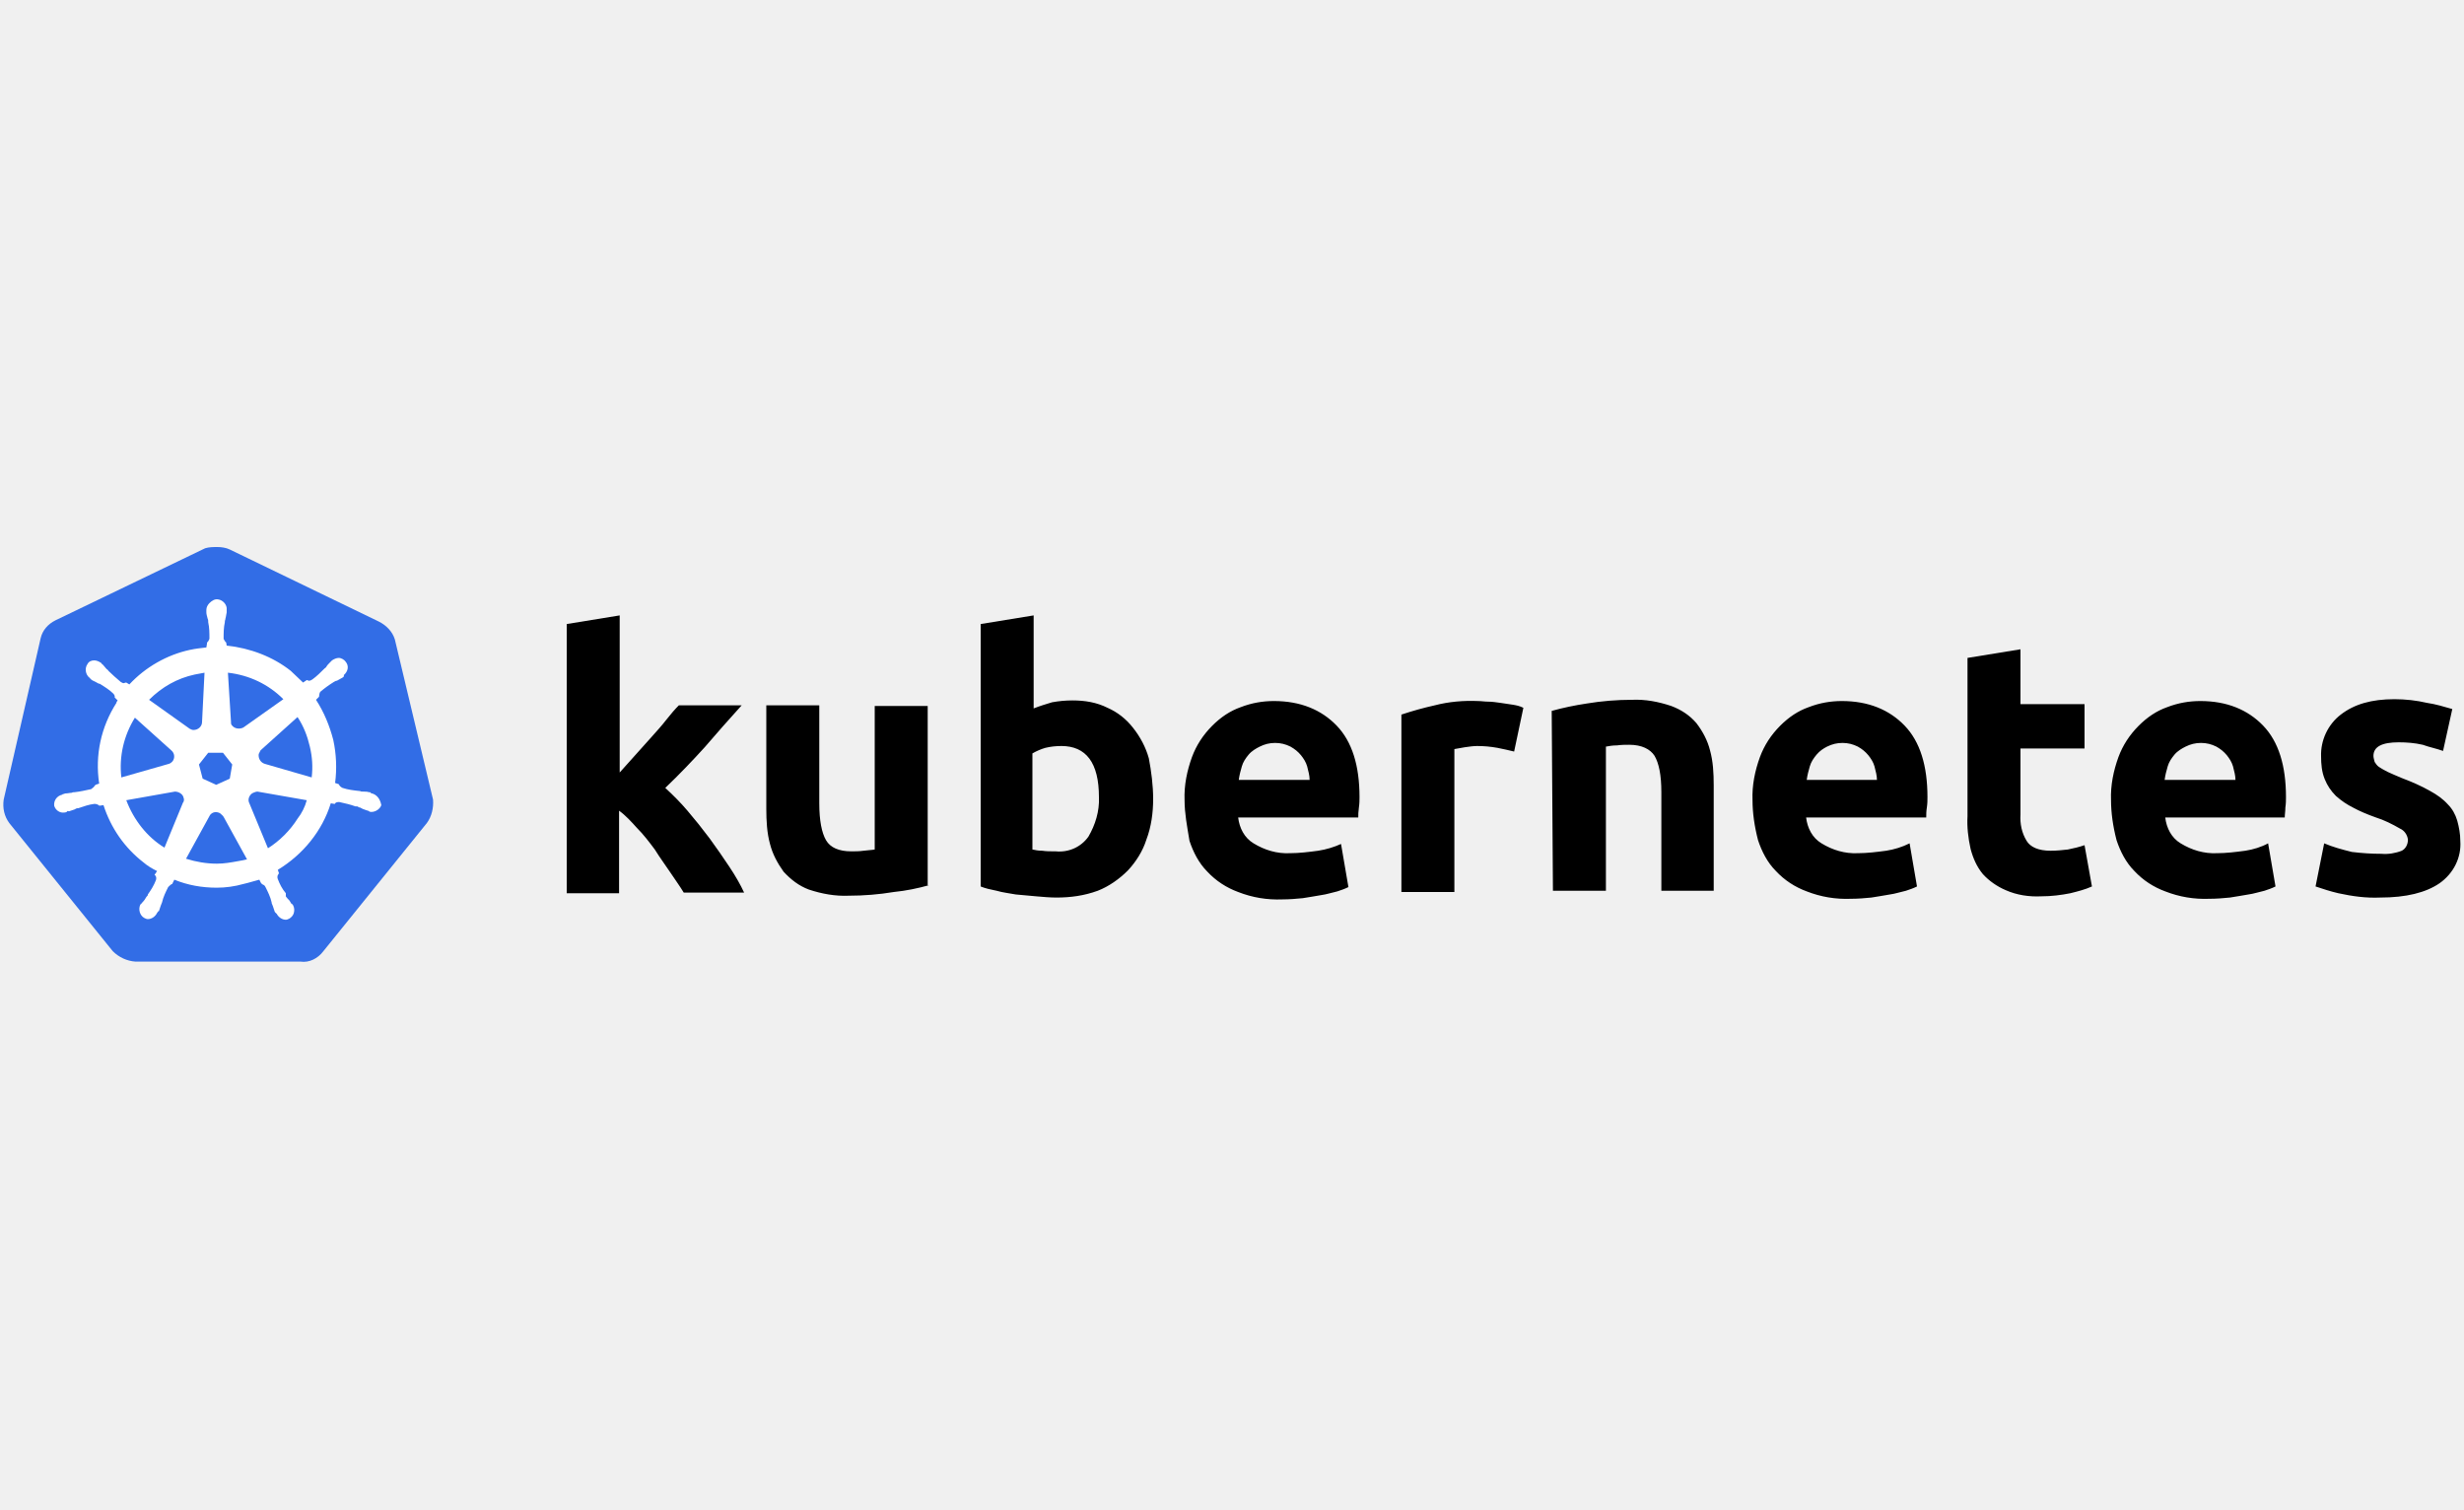
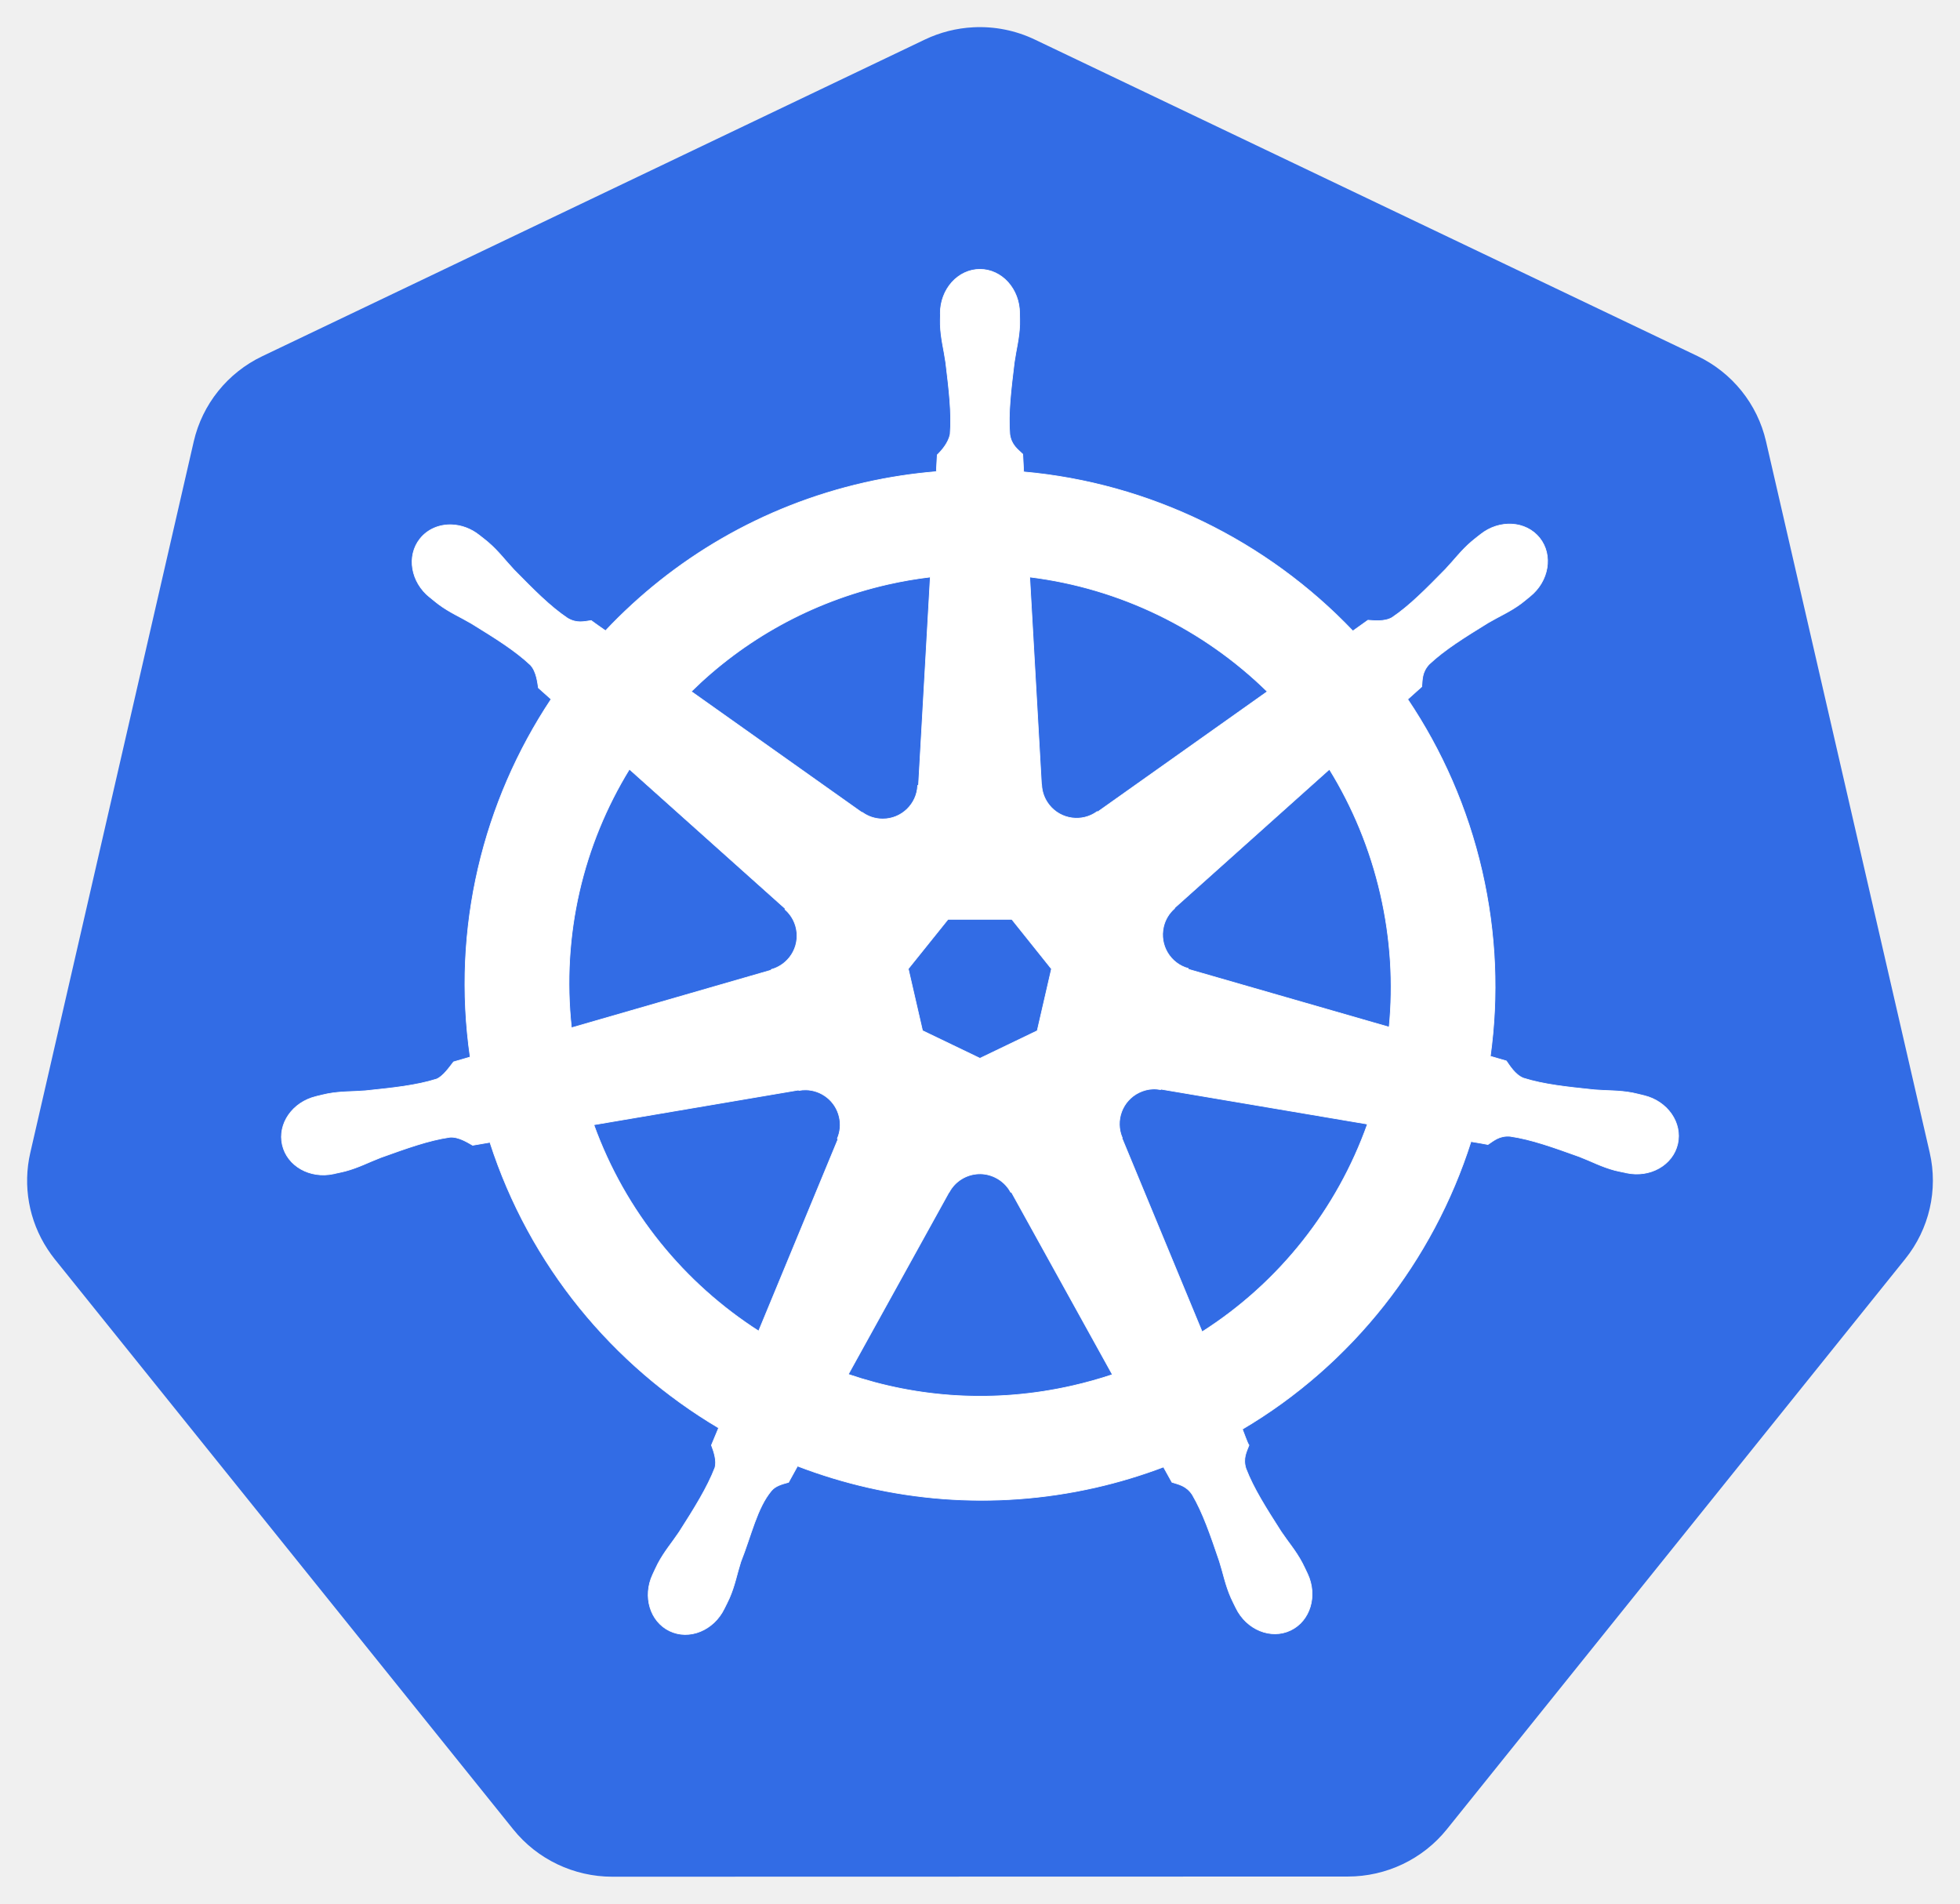
- <svg xmlns="http://www.w3.org/2000/svg" version="1.1" id="Layer_1" x="0px" y="0px" viewBox="0 0 400 245" style="enable-background:new 0 0 400 245;" xml:space="preserve">
-   <style type="text/css"> .st0{fill:#326DE6;} .st1{fill:#FFFFFF;} </style>
-   <g>
-     <path id="path10349" class="st0" d="M64.1,103.8c-0.4-1.3-1.4-2.3-2.6-2.9L37.3,89.2c-0.6-0.3-1.4-0.4-2-0.4c-0.6,0-1.4,0-2,0.2 L9,100.7c-1.2,0.6-2.1,1.6-2.4,2.9l-6,26.2c-0.2,1.4,0.1,2.7,0.9,3.8l16.8,20.8c1,1,2.3,1.6,3.7,1.7h26.8c1.4,0.2,2.8-0.5,3.7-1.7 l16.8-20.8c0.8-1.1,1.1-2.5,1-3.8L64.1,103.8L64.1,103.8z" />
-     <path id="path10351" class="st1" d="M60.4,128.8L60.4,128.8c-0.1,0-0.2,0-0.2-0.1c0-0.1-0.2-0.1-0.3-0.1c-0.3-0.1-0.6-0.1-1-0.1 c-0.2,0-0.3,0-0.5-0.1h-0.1c-0.9-0.1-1.8-0.2-2.7-0.5c-0.2-0.1-0.5-0.3-0.6-0.6c0.1,0,0,0,0,0l0,0l-0.6-0.2c0.3-2.3,0.2-4.7-0.3-7 c-0.6-2.3-1.5-4.5-2.8-6.5l0.5-0.5l0,0v-0.1c0-0.2,0.1-0.6,0.2-0.7c0.7-0.6,1.4-1.1,2.2-1.6l0,0c0.2-0.1,0.3-0.2,0.5-0.2 c0.3-0.2,0.6-0.3,0.9-0.5c0.1-0.1,0.2-0.1,0.2-0.2c0.1-0.1,0-0.1,0-0.2l0,0c0.7-0.6,0.9-1.5,0.3-2.2c-0.2-0.3-0.7-0.6-1.1-0.6 s-0.8,0.2-1.1,0.4l0,0l-0.1,0.1c-0.1,0.1-0.2,0.2-0.2,0.2c-0.2,0.2-0.5,0.5-0.6,0.7c-0.1,0.2-0.2,0.2-0.3,0.3l0,0 c-0.6,0.6-1.3,1.3-2,1.8c-0.2,0.1-0.3,0.2-0.5,0.2c-0.1,0-0.2,0-0.3-0.1h-0.1l-0.6,0.4c-0.6-0.6-1.4-1.3-2-1.9 c-2.9-2.3-6.6-3.7-10.4-4.1l-0.1-0.6l0,0v0.1c-0.2-0.2-0.3-0.4-0.4-0.6c0-0.9,0-1.8,0.2-2.7v-0.1c0-0.2,0.1-0.3,0.1-0.5 c0.1-0.3,0.1-0.6,0.2-1V99l0,0c0.1-0.8-0.6-1.6-1.4-1.7c-0.5-0.1-1,0.2-1.4,0.6c-0.3,0.3-0.5,0.7-0.5,1.1l0,0v0.4 c0,0.3,0.1,0.6,0.2,1c0.1,0.2,0.1,0.3,0.1,0.5v0.1c0.2,0.9,0.2,1.8,0.2,2.7c-0.1,0.2-0.2,0.5-0.4,0.6v0.2l0,0l-0.1,0.6 c-0.9,0.1-1.8,0.2-2.7,0.4c-3.7,0.8-7.2,2.8-9.8,5.6l-0.5-0.3h-0.1c-0.1,0-0.2,0.1-0.3,0.1c-0.2,0-0.3-0.1-0.5-0.2 c-0.7-0.6-1.4-1.2-2-1.8l0,0c-0.1-0.2-0.2-0.2-0.3-0.3c-0.2-0.2-0.4-0.5-0.6-0.7c-0.1-0.1-0.2-0.1-0.2-0.2 c-0.1-0.1-0.1-0.1-0.1-0.1l0,0c-0.3-0.2-0.7-0.4-1.1-0.4c-0.5,0-0.9,0.2-1.1,0.6c-0.5,0.7-0.3,1.7,0.3,2.2l0,0 c0.1,0,0.1,0.1,0.1,0.1s0.2,0.2,0.2,0.2c0.2,0.2,0.6,0.3,0.9,0.5c0.2,0.1,0.3,0.2,0.5,0.2l0,0c0.8,0.5,1.6,1,2.2,1.6 c0.2,0.2,0.3,0.5,0.2,0.7v-0.1l0,0l0.5,0.5c-0.1,0.2-0.2,0.2-0.2,0.4c-2.5,3.9-3.5,8.5-2.8,13.1l-0.6,0.2l0,0 c0,0.1-0.1,0.1-0.1,0.1c-0.1,0.2-0.3,0.4-0.6,0.6c-0.9,0.2-1.8,0.4-2.7,0.5l0,0c-0.2,0-0.3,0-0.5,0.1c-0.3,0-0.6,0.1-1,0.1 c-0.1,0-0.2,0.1-0.3,0.1c-0.1,0-0.1,0-0.2,0.1l0,0c-0.9,0.2-1.4,1-1.3,1.8l0,0c0.2,0.7,0.9,1.2,1.6,1.1c0.2,0,0.2,0,0.4-0.1l0,0 c0.1,0,0.1,0,0.1-0.1c0-0.1,0.2,0,0.3,0c0.3-0.1,0.6-0.2,0.9-0.3c0.2-0.1,0.3-0.2,0.5-0.2h0.1c0.9-0.3,1.7-0.6,2.6-0.7h0.1 c0.2,0,0.5,0.1,0.6,0.2c0.1,0,0.1,0.1,0.1,0.1l0,0l0.7-0.1c1.2,3.7,3.4,6.9,6.5,9.3c0.7,0.6,1.4,1,2.2,1.4l-0.4,0.6l0,0 c0,0.1,0.1,0.1,0.1,0.1c0.2,0.2,0.2,0.6,0.1,0.8c-0.3,0.8-0.8,1.6-1.3,2.3v0.1c-0.1,0.2-0.2,0.2-0.3,0.4s-0.3,0.5-0.6,0.8 c-0.1,0.1-0.1,0.2-0.2,0.2c0,0,0,0.1-0.1,0.1l0,0c-0.4,0.8-0.1,1.8,0.6,2.2c0.2,0.1,0.4,0.2,0.6,0.2c0.6,0,1.2-0.4,1.5-1l0,0 c0,0,0-0.1,0.1-0.1c0-0.1,0.1-0.2,0.2-0.2c0.1-0.3,0.2-0.6,0.3-0.9l0.2-0.5l0,0c0.2-0.9,0.6-1.7,1-2.5c0.2-0.2,0.4-0.4,0.6-0.5 c0.1,0,0.1,0,0.1-0.1l0,0l0.3-0.6c2.2,0.9,4.5,1.3,6.9,1.3c1.4,0,2.9-0.2,4.3-0.6c0.9-0.2,1.8-0.5,2.6-0.7l0.3,0.6l0,0 c0.1,0,0.1,0,0.1,0.1c0.2,0.1,0.5,0.2,0.6,0.5c0.4,0.8,0.8,1.6,1,2.5v0.1l0.2,0.5c0.1,0.3,0.2,0.6,0.3,0.9c0.1,0.1,0.1,0.2,0.2,0.2 c0,0,0,0.1,0.1,0.1l0,0c0.3,0.6,0.9,1,1.5,1c0.2,0,0.4-0.1,0.6-0.2c0.3-0.2,0.6-0.5,0.7-0.9c0.1-0.4,0.1-0.8-0.1-1.2l0,0 c0-0.1-0.1-0.1-0.1-0.1c0-0.1-0.1-0.2-0.2-0.2c-0.2-0.3-0.3-0.6-0.6-0.8c-0.1-0.2-0.2-0.2-0.3-0.4V145c-0.6-0.7-1-1.5-1.3-2.3 c-0.1-0.2-0.1-0.6,0.1-0.8c0-0.1,0.1-0.1,0.1-0.1l0,0l-0.2-0.6c4.1-2.5,7.2-6.3,8.6-10.8l0.6,0.1l0,0c0.1,0,0.1-0.1,0.1-0.1 c0.2-0.2,0.4-0.2,0.6-0.2h0.1c0.9,0.2,1.8,0.4,2.6,0.7H58c0.2,0.1,0.3,0.2,0.5,0.2c0.3,0.2,0.6,0.3,0.9,0.4c0.1,0,0.2,0.1,0.3,0.1 c0.1,0,0.1,0,0.2,0.1l0,0c0.2,0.1,0.2,0.1,0.4,0.1c0.7,0,1.4-0.5,1.6-1.1C61.7,129.6,61.1,129,60.4,128.8L60.4,128.8z M37.3,126.4 l-2.2,1l-2.2-1l-0.6-2.3l1.5-1.9h2.4l1.5,1.9L37.3,126.4z M50.3,121.2c0.4,1.7,0.5,3.3,0.3,5l-7.6-2.2l0,0c-0.7-0.2-1.1-0.9-1-1.6 c0.1-0.2,0.2-0.4,0.3-0.6l6-5.4C49.3,117.9,49.9,119.5,50.3,121.2z M46,113.5l-6.5,4.6c-0.6,0.3-1.4,0.2-1.8-0.3 c-0.2-0.2-0.2-0.3-0.2-0.6l-0.5-8C40.5,109.6,43.6,111.1,46,113.5C46,113.5,46,113.5,46,113.5z M31.6,109.5l1.6-0.3l-0.4,8l0,0 c0,0.7-0.6,1.3-1.4,1.3c-0.2,0-0.4-0.1-0.6-0.2l-6.6-4.7C26.3,111.5,28.8,110.1,31.6,109.5z M21.9,116.5l5.9,5.3l0,0 c0.6,0.5,0.6,1.3,0.2,1.8c-0.2,0.2-0.3,0.3-0.6,0.4l-7.7,2.2C19.3,122.8,20.1,119.4,21.9,116.5z M20.5,129.9l7.9-1.4 c0.6,0,1.3,0.4,1.4,1c0.1,0.2,0.1,0.6-0.1,0.8l0,0l-3,7.3C23.9,135.9,21.7,133.1,20.5,129.9z M38.6,139.8c-1.1,0.2-2.2,0.4-3.4,0.4 c-1.7,0-3.4-0.3-5-0.8l3.9-7.1c0.4-0.5,1-0.6,1.6-0.3c0.2,0.2,0.4,0.3,0.6,0.6l0,0l3.8,6.9C39.7,139.6,39.2,139.7,38.6,139.8z M48.3,132.9c-1.2,1.9-2.9,3.6-4.8,4.8l-3.1-7.5c-0.2-0.6,0.2-1.3,0.7-1.5c0.2-0.1,0.5-0.2,0.7-0.2l8,1.4 C49.5,131,49,132,48.3,132.9z" />
-     <path id="path3003" d="M386.6,138.6c1.1,0.1,2.3-0.1,3.3-0.5c0.6-0.3,1-1,1-1.8c-0.1-0.8-0.6-1.5-1.3-1.8c-1.2-0.7-2.6-1.4-3.9-1.8 c-1.4-0.5-2.6-1-3.7-1.6c-1-0.5-1.9-1.1-2.8-1.9c-0.8-0.8-1.4-1.7-1.8-2.7c-0.5-1.2-0.6-2.5-0.6-3.7c-0.1-2.6,1.1-5.2,3.2-6.8 c2.2-1.7,5-2.5,8.7-2.5c1.8,0,3.6,0.2,5.3,0.6c1.4,0.2,2.7,0.6,4.1,1l-1.5,6.8c-1.1-0.4-2.2-0.6-3.3-1c-1.3-0.3-2.6-0.4-3.9-0.4 c-2.7,0-4.1,0.7-4.1,2.2c0,0.3,0.1,0.6,0.2,1c0.2,0.3,0.4,0.6,0.7,0.8c0.3,0.2,0.8,0.5,1.4,0.8c0.6,0.3,1.4,0.6,2.3,1 c1.6,0.6,3.2,1.3,4.6,2.1c1.1,0.6,2.1,1.3,2.9,2.2c0.7,0.7,1.2,1.6,1.5,2.6c0.3,1.1,0.5,2.2,0.5,3.3c0.2,2.7-1.1,5.3-3.4,6.9 c-2.2,1.5-5.4,2.3-9.6,2.3c-2.3,0.1-4.5-0.2-6.8-0.7c-1.3-0.3-2.5-0.7-3.7-1.1l1.4-7c1.4,0.6,2.9,1,4.5,1.4 C383.5,138.5,385,138.6,386.6,138.6 M342.7,129.9c-0.1-2.4,0.4-4.8,1.2-7c0.7-1.9,1.8-3.6,3.3-5.1c1.4-1.4,2.9-2.4,4.6-3 c1.8-0.7,3.6-1,5.4-1c4.3,0,7.7,1.4,10.2,4c2.5,2.6,3.7,6.5,3.7,11.6c0,0.5,0,1-0.1,1.7c0,0.6-0.1,1.1-0.1,1.6h-19.4 c0.2,1.7,1,3.3,2.5,4.2c1.8,1.1,3.8,1.7,5.9,1.6c1.5,0,3.1-0.2,4.6-0.4c1.3-0.2,2.6-0.6,3.7-1.2l1.2,7c-0.6,0.3-1.2,0.5-1.8,0.7 c-0.9,0.2-1.8,0.5-2.6,0.6c-1,0.2-1.9,0.3-3,0.5c-1,0.1-2.2,0.2-3.3,0.2c-2.5,0.1-4.9-0.3-7.2-1.2c-1.9-0.7-3.6-1.8-5-3.3 c-1.4-1.4-2.3-3.2-2.9-5C343,134.1,342.7,131.9,342.7,129.9 M362.9,126.6c0-0.7-0.2-1.4-0.4-2.2c-0.2-0.7-0.6-1.3-1-1.8 c-0.5-0.6-1-1-1.7-1.4c-0.8-0.4-1.6-0.6-2.5-0.6c-0.9,0-1.7,0.2-2.5,0.6c-0.6,0.3-1.3,0.7-1.8,1.3c-0.5,0.6-0.9,1.2-1.1,1.9 c-0.2,0.7-0.4,1.4-0.5,2.2H362.9 M319.4,106.8l8.6-1.4v8.9h10.4v7.2H328v10.7c-0.1,1.5,0.2,3,1,4.3c0.6,1,1.9,1.6,3.9,1.6 c1,0,1.9-0.1,2.8-0.2c1-0.2,1.8-0.4,2.7-0.7l1.2,6.7c-1.1,0.5-2.3,0.8-3.5,1.1c-1.5,0.3-3.1,0.5-4.7,0.5c-2,0.1-4-0.2-5.8-1 c-1.4-0.6-2.7-1.5-3.7-2.6c-1-1.2-1.6-2.6-2-4.1c-0.4-1.8-0.6-3.6-0.5-5.3V106.8 M284.5,129.9c-0.1-2.4,0.4-4.8,1.2-7 c0.7-1.9,1.8-3.6,3.3-5.1c1.4-1.4,2.9-2.4,4.6-3c1.8-0.7,3.6-1,5.4-1c4.3,0,7.7,1.4,10.2,4c2.5,2.6,3.7,6.5,3.7,11.6 c0,0.5,0,1-0.1,1.7c-0.1,0.6-0.1,1.1-0.1,1.6h-19.5c0.2,1.7,1,3.3,2.5,4.2c1.8,1.1,3.8,1.7,5.9,1.6c1.5,0,3.1-0.2,4.6-0.4 c1.3-0.2,2.6-0.6,3.8-1.2l1.2,7c-0.6,0.3-1.2,0.5-1.8,0.7c-0.9,0.2-1.8,0.5-2.6,0.6c-1,0.2-1.9,0.3-3,0.5c-1,0.1-2.2,0.2-3.3,0.2 c-2.5,0.1-4.9-0.3-7.2-1.2c-1.9-0.7-3.6-1.8-5-3.3c-1.4-1.4-2.3-3.2-2.9-5C284.8,134.1,284.5,131.9,284.5,129.9 M304.7,126.6 c0-0.7-0.2-1.4-0.4-2.2c-0.2-0.7-0.6-1.3-1-1.8c-0.5-0.6-1-1-1.7-1.4c-0.8-0.4-1.6-0.6-2.5-0.6c-0.9,0-1.7,0.2-2.5,0.6 c-0.6,0.3-1.2,0.7-1.7,1.3c-0.5,0.6-0.9,1.2-1.1,1.9c-0.2,0.7-0.4,1.4-0.5,2.2H304.7 M251.9,115.4c1.8-0.5,3.7-0.9,5.7-1.2 c2.4-0.4,4.9-0.6,7.3-0.6c2.2-0.1,4.3,0.3,6.4,1c1.6,0.6,3,1.5,4.1,2.8c1,1.3,1.8,2.8,2.2,4.4c0.5,1.8,0.6,3.7,0.6,5.7v17.1h-8.5 v-16c0-2.8-0.4-4.7-1.1-5.9c-0.7-1.1-2.1-1.8-4.1-1.8c-0.6,0-1.3,0-2,0.1c-0.7,0-1.3,0.1-1.8,0.2v23.4h-8.6L251.9,115.4 M245.8,122 c-0.8-0.2-1.7-0.4-2.7-0.6c-1.1-0.2-2.2-0.3-3.3-0.3c-0.6,0-1.3,0.1-2,0.2c-0.6,0.1-1.1,0.2-1.7,0.3v23.2h-8.6V116 c1.8-0.6,3.6-1.1,5.4-1.5c2.3-0.6,4.7-0.8,7-0.7c0.6,0,1.1,0.1,1.7,0.1c0.6,0,1.3,0.1,2,0.2c0.6,0.1,1.3,0.2,2,0.3 c0.6,0.1,1.1,0.2,1.7,0.5L245.8,122 M192.3,129.9c-0.1-2.4,0.4-4.8,1.2-7c0.7-1.9,1.8-3.6,3.3-5.1c1.4-1.4,2.9-2.4,4.6-3 c1.8-0.7,3.6-1,5.4-1c4.3,0,7.7,1.4,10.2,4c2.5,2.6,3.7,6.5,3.7,11.6c0,0.5,0,1-0.1,1.7s-0.1,1.1-0.1,1.6h-19.5 c0.2,1.7,1,3.3,2.5,4.2c1.8,1.1,3.8,1.7,5.9,1.6c1.5,0,3.1-0.2,4.6-0.4c1.3-0.2,2.6-0.6,3.7-1.1l1.2,7c-0.6,0.3-1.2,0.5-1.8,0.7 c-0.9,0.2-1.8,0.5-2.6,0.6c-1,0.2-1.9,0.3-3,0.5c-1,0.1-2.2,0.2-3.3,0.2c-2.5,0.1-4.9-0.3-7.2-1.2c-1.9-0.7-3.6-1.8-5-3.3 c-1.4-1.4-2.3-3.2-2.9-5C192.7,134.1,192.3,132,192.3,129.9 M212.6,126.6c0-0.7-0.2-1.4-0.4-2.2c-0.2-0.7-0.6-1.3-1-1.8 c-0.5-0.6-1-1-1.7-1.4c-0.8-0.4-1.6-0.6-2.5-0.6s-1.7,0.2-2.5,0.6c-0.6,0.3-1.3,0.7-1.8,1.3c-0.5,0.6-0.9,1.2-1.1,1.9 c-0.2,0.7-0.4,1.4-0.5,2.2H212.6 M178.4,129.4c0-5.6-2.1-8.3-6.1-8.3c-0.9,0-1.8,0.1-2.6,0.3c-0.7,0.2-1.4,0.5-2.1,0.9v15.6 c0.4,0.1,1,0.2,1.6,0.2c0.6,0.1,1.4,0.1,2.2,0.1c2.1,0.2,4.1-0.7,5.3-2.4C177.8,133.9,178.5,131.7,178.4,129.4 M187.2,129.7 c0,2.2-0.3,4.5-1.1,6.6c-0.6,1.9-1.7,3.6-3,5c-1.4,1.4-3.1,2.6-4.9,3.3c-2.2,0.8-4.4,1.1-6.7,1.1c-1,0-2.2-0.1-3.3-0.2 s-2.2-0.2-3.3-0.3c-1-0.2-2.1-0.3-3.1-0.6c-1-0.2-1.9-0.4-2.6-0.7v-42.6l8.6-1.4v15.1c1-0.4,2-0.7,3-1c1.1-0.2,2.2-0.3,3.3-0.3 c2,0,3.9,0.3,5.7,1.2c1.6,0.7,3,1.8,4.1,3.2c1.2,1.5,2.1,3.2,2.6,5C186.9,125.2,187.2,127.5,187.2,129.7 M150.8,143.7 c-1.8,0.5-3.7,0.9-5.7,1.1c-2.4,0.4-4.9,0.6-7.3,0.6c-2.2,0.1-4.4-0.3-6.5-1c-1.6-0.6-2.9-1.6-4.1-2.9c-1-1.4-1.8-2.9-2.2-4.5 c-0.5-1.8-0.6-3.8-0.6-5.7v-16.8h8.6v15.9c0,2.8,0.4,4.8,1.1,6c0.7,1.2,2.1,1.8,4.1,1.8c0.6,0,1.3,0,2-0.1c0.7-0.1,1.3-0.1,1.8-0.2 v-23.3h8.6V143.7 M100.6,125.4c0.9-1,1.7-1.9,2.6-2.9c0.9-1,1.8-2,2.6-2.9c0.9-1,1.7-1.9,2.4-2.8c0.7-0.9,1.4-1.7,2-2.3h10.2 c-2.1,2.3-4.1,4.6-6,6.8c-2,2.2-4.1,4.4-6.4,6.6c1.3,1.2,2.5,2.4,3.6,3.7c1.2,1.4,2.4,2.9,3.6,4.5c1.1,1.5,2.2,3.1,3.2,4.6 c1,1.5,1.8,2.9,2.4,4.2H111c-0.6-1-1.4-2.1-2.2-3.3c-0.8-1.2-1.7-2.4-2.5-3.7c-0.9-1.2-1.8-2.4-2.9-3.5c-0.9-1-1.8-2-2.9-2.8V145 H92v-43.7l8.6-1.4V125.4" />
+ <svg xmlns="http://www.w3.org/2000/svg" width="722.846" height="701.966" id="svg2" version="1.1">
+   <defs id="defs4" />
+   <g id="layer1" transform="translate(-6.326094,-174.7524)">
+     <g id="g3052">
+       <path style="fill:#326ce5;fill-opacity:1;stroke:#ffffff;stroke-width:0;stroke-miterlimit:4;stroke-opacity:1;stroke-dasharray:none" d="m 365.312,184.812 a 46.725,46.342 0 0 0 -17.906,4.531 l -244.344,116.75 a 46.725,46.342 0 0 0 -25.281,31.438 L 17.5,599.781 A 46.725,46.342 0 0 0 23.844,635.312 46.725,46.342 0 0 0 26.5,639 l 169.125,210.281 a 46.725,46.342 0 0 0 36.531,17.438 L 503.375,866.656 A 46.725,46.342 0 0 0 539.906,849.25 L 708.969,638.938 A 46.725,46.342 0 0 0 718,599.719 l -60.375,-262.25 a 46.725,46.342 0 0 0 -25.281,-31.438 l -244.375,-116.688 A 46.725,46.342 0 0 0 365.312,184.812 z" id="path3055" />
+       <path id="path3059" d="m 367.734,274.06 c -8.077,8.2e-4 -14.626,7.276 -14.625,16.25 1e-5,0.138 0.028,0.269 0.031,0.406 -0.012,1.219 -0.071,2.688 -0.031,3.75 0.193,5.176 1.321,9.137 2,13.906 1.23,10.207 2.261,18.667 1.625,26.531 -0.619,2.965 -2.803,5.677 -4.75,7.562 l -0.344,6.188 c -8.777,0.727 -17.612,2.059 -26.438,4.062 -37.975,8.622 -70.67,28.183 -95.562,54.594 -1.615,-1.102 -4.441,-3.129 -5.281,-3.75 -2.611,0.353 -5.25,1.158 -8.688,-0.844 -6.545,-4.406 -12.506,-10.487 -19.719,-17.812 -3.305,-3.504 -5.698,-6.841 -9.625,-10.219 -0.892,-0.767 -2.253,-1.805 -3.25,-2.594 -3.07,-2.448 -6.691,-3.724 -10.188,-3.844 -4.496,-0.154 -8.824,1.604 -11.656,5.156 -5.035,6.315 -3.423,15.968 3.594,21.562 0.071,0.057 0.147,0.101 0.219,0.156 0.964,0.782 2.145,1.783 3.031,2.438 4.167,3.077 7.973,4.651 12.125,7.094 8.747,5.402 15.998,9.881 21.75,15.281 2.246,2.394 2.639,6.613 2.938,8.438 l 4.688,4.188 c -25.093,37.764 -36.707,84.409 -29.844,131.938 l -6.125,1.781 c -1.614,2.085 -3.895,5.365 -6.281,6.344 -7.525,2.37 -15.994,3.241 -26.219,4.312 -4.8,0.399 -8.942,0.161 -14.031,1.125 -1.12,0.212 -2.681,0.619 -3.906,0.906 -0.043,0.009 -0.082,0.022 -0.125,0.031 -0.067,0.015 -0.155,0.048 -0.219,0.062 -8.62,2.083 -14.158,10.006 -12.375,17.812 1.783,7.808 10.203,12.557 18.875,10.688 0.063,-0.014 0.153,-0.017 0.219,-0.031 0.098,-0.022 0.184,-0.07 0.281,-0.094 1.209,-0.265 2.724,-0.561 3.781,-0.844 5.003,-1.34 8.627,-3.308 13.125,-5.031 9.677,-3.471 17.692,-6.37 25.5,-7.5 3.261,-0.255 6.697,2.012 8.406,2.969 l 6.375,-1.094 c 14.67,45.483 45.414,82.245 84.344,105.312 l -2.656,6.375 c 0.957,2.475 2.013,5.825 1.3,8.269 -2.839,7.361 -7.701,15.131 -13.238,23.793 -2.681,4.002 -5.425,7.108 -7.844,11.688 -0.579,1.096 -1.316,2.779 -1.875,3.938 -3.759,8.042 -1.002,17.305 6.219,20.781 7.266,3.498 16.284,-0.191 20.188,-8.25 0.006,-0.011 0.026,-0.02 0.031,-0.031 0.004,-0.009 -0.004,-0.022 0,-0.031 0.556,-1.143 1.344,-2.644 1.812,-3.719 2.072,-4.747 2.762,-8.815 4.219,-13.406 3.87,-9.72 5.996,-19.919 11.323,-26.274 1.459,-1.74 3.837,-2.409 6.302,-3.07 l 3.312,-6 c 33.938,13.027 71.927,16.522 109.875,7.906 8.657,-1.966 17.014,-4.509 25.094,-7.562 0.931,1.651 2.661,4.826 3.125,5.625 2.506,0.815 5.24,1.236 7.469,4.531 3.985,6.809 6.711,14.864 10.031,24.594 1.457,4.591 2.178,8.659 4.25,13.406 0.472,1.082 1.256,2.605 1.812,3.75 3.895,8.085 12.942,11.787 20.219,8.281 7.22,-3.478 9.98,-12.74 6.219,-20.781 -0.559,-1.158 -1.327,-2.842 -1.906,-3.938 -2.419,-4.58 -5.163,-7.654 -7.844,-11.656 -5.537,-8.662 -10.13,-15.858 -12.969,-23.219 -1.187,-3.797 0.2,-6.158 1.125,-8.625 -0.554,-0.635 -1.739,-4.22 -2.438,-5.906 40.457,-23.888 70.299,-62.021 84.312,-106.062 1.892,0.297 5.182,0.879 6.25,1.094 2.2,-1.451 4.222,-3.344 8.188,-3.031 7.808,1.129 15.823,4.03 25.5,7.5 4.498,1.723 8.122,3.723 13.125,5.062 1.057,0.283 2.572,0.547 3.781,0.812 0.097,0.024 0.183,0.071 0.281,0.094 0.065,0.015 0.156,0.017 0.219,0.031 8.672,1.867 17.094,-2.879 18.875,-10.688 1.781,-7.807 -3.754,-15.732 -12.375,-17.812 -1.254,-0.285 -3.032,-0.769 -4.25,-1 -5.089,-0.964 -9.231,-0.726 -14.031,-1.125 -10.225,-1.071 -18.694,-1.943 -26.219,-4.312 -3.068,-1.19 -5.251,-4.841 -6.313,-6.344 l -5.906,-1.719 c 3.062,-22.154 2.237,-45.211 -3.062,-68.281 -5.348,-23.285 -14.8,-44.581 -27.406,-63.344 1.515,-1.377 4.376,-3.911 5.188,-4.656 0.237,-2.624 0.033,-5.376 2.75,-8.281 5.751,-5.401 13.003,-9.879 21.75,-15.281 4.152,-2.443 7.99,-4.017 12.156,-7.094 0.942,-0.696 2.229,-1.798 3.219,-2.594 7.015,-5.596 8.631,-15.248 3.594,-21.562 -5.037,-6.314 -14.797,-6.909 -21.812,-1.312 -0.999,0.791 -2.354,1.823 -3.25,2.594 -3.926,3.378 -6.351,6.714 -9.656,10.219 -7.212,7.326 -13.174,13.438 -19.719,17.844 -2.836,1.651 -6.99,1.08 -8.875,0.969 l -5.562,3.969 c -31.719,-33.261 -74.905,-54.525 -121.406,-58.656 -0.13,-1.949 -0.3,-5.471 -0.344,-6.531 -1.904,-1.822 -4.203,-3.377 -4.781,-7.312 -0.636,-7.864 0.426,-16.325 1.656,-26.531 0.679,-4.769 1.807,-8.73 2,-13.906 0.044,-1.177 -0.026,-2.884 -0.031,-4.156 -9.6e-4,-8.974 -6.548,-16.251 -14.625,-16.25 z m -18.312,113.438 -4.344,76.719 -0.312,0.156 c -0.291,6.863 -5.94,12.344 -12.875,12.344 -2.841,0 -5.463,-0.912 -7.594,-2.469 l -0.125,0.062 -62.906,-44.594 c 19.334,-19.011 44.063,-33.06 72.562,-39.531 5.206,-1.182 10.41,-2.059 15.594,-2.688 z m 36.656,0 c 33.273,4.092 64.045,19.159 87.625,42.25 l -62.5,44.312 -0.219,-0.094 c -5.547,4.052 -13.363,3.046 -17.688,-2.375 -1.771,-2.221 -2.701,-4.832 -2.812,-7.469 l -0.062,-0.031 z m -147.625,70.875 57.438,51.375 -0.062,0.312 c 5.184,4.507 5.949,12.328 1.625,17.75 -1.771,2.221 -4.142,3.711 -6.688,4.406 l -0.062,0.25 -73.625,21.25 c -3.747,-34.265 4.329,-67.574 21.375,-95.344 z m 258.156,0.031 c 8.534,13.833 14.997,29.282 18.844,46.031 3.801,16.548 4.755,33.067 3.188,49.031 l -74,-21.312 -0.062,-0.312 c -6.627,-1.811 -10.699,-8.552 -9.156,-15.312 0.632,-2.77 2.102,-5.113 4.094,-6.844 l -0.031,-0.156 57.125,-51.125 z m -140.656,55.312 23.531,0 14.625,18.281 -5.25,22.812 -21.125,10.156 -21.188,-10.188 -5.25,-22.812 z m 75.438,62.562 c 1,-0.051 1.996,0.04 2.969,0.219 l 0.125,-0.156 76.156,12.875 c -11.146,31.313 -32.473,58.44 -60.969,76.594 l -29.562,-71.406 0.094,-0.125 c -2.716,-6.31 0.002,-13.71 6.25,-16.719 1.6,-0.77 3.271,-1.197 4.938,-1.281 z m -127.906,0.312 c 5.812,0.082 11.025,4.115 12.375,10.031 0.632,2.77 0.325,5.514 -0.719,7.938 l 0.219,0.281 -29.25,70.688 c -27.347,-17.549 -49.129,-43.824 -60.781,-76.062 l 75.5,-12.812 0.125,0.156 c 0.845,-0.155 1.701,-0.23 2.531,-0.219 z m 63.781,30.969 c 2.024,-0.074 4.079,0.341 6.031,1.281 2.56,1.233 4.537,3.173 5.781,5.5 l 0.281,0 37.219,67.25 c -4.83,1.619 -9.796,3.003 -14.875,4.156 -28.465,6.463 -56.839,4.505 -82.531,-4.25 l 37.125,-67.125 0.062,0 c 2.228,-4.164 6.452,-6.649 10.906,-6.812 z" style="font-size:medium;font-style:normal;font-variant:normal;font-weight:normal;font-stretch:normal;text-indent:0;text-align:start;text-decoration:none;line-height:normal;letter-spacing:normal;word-spacing:normal;text-transform:none;direction:ltr;block-progression:tb;writing-mode:lr-tb;text-anchor:start;baseline-shift:baseline;color:#000000;fill:#ffffff;fill-opacity:1;stroke:#ffffff;stroke-width:0.25;stroke-miterlimit:4;stroke-opacity:1;stroke-dasharray:none;marker:none;visibility:visible;display:inline;overflow:visible;enable-background:accumulate;font-family:Sans;-inkscape-font-specification:Sans" />
+     </g>
  </g>
</svg>
